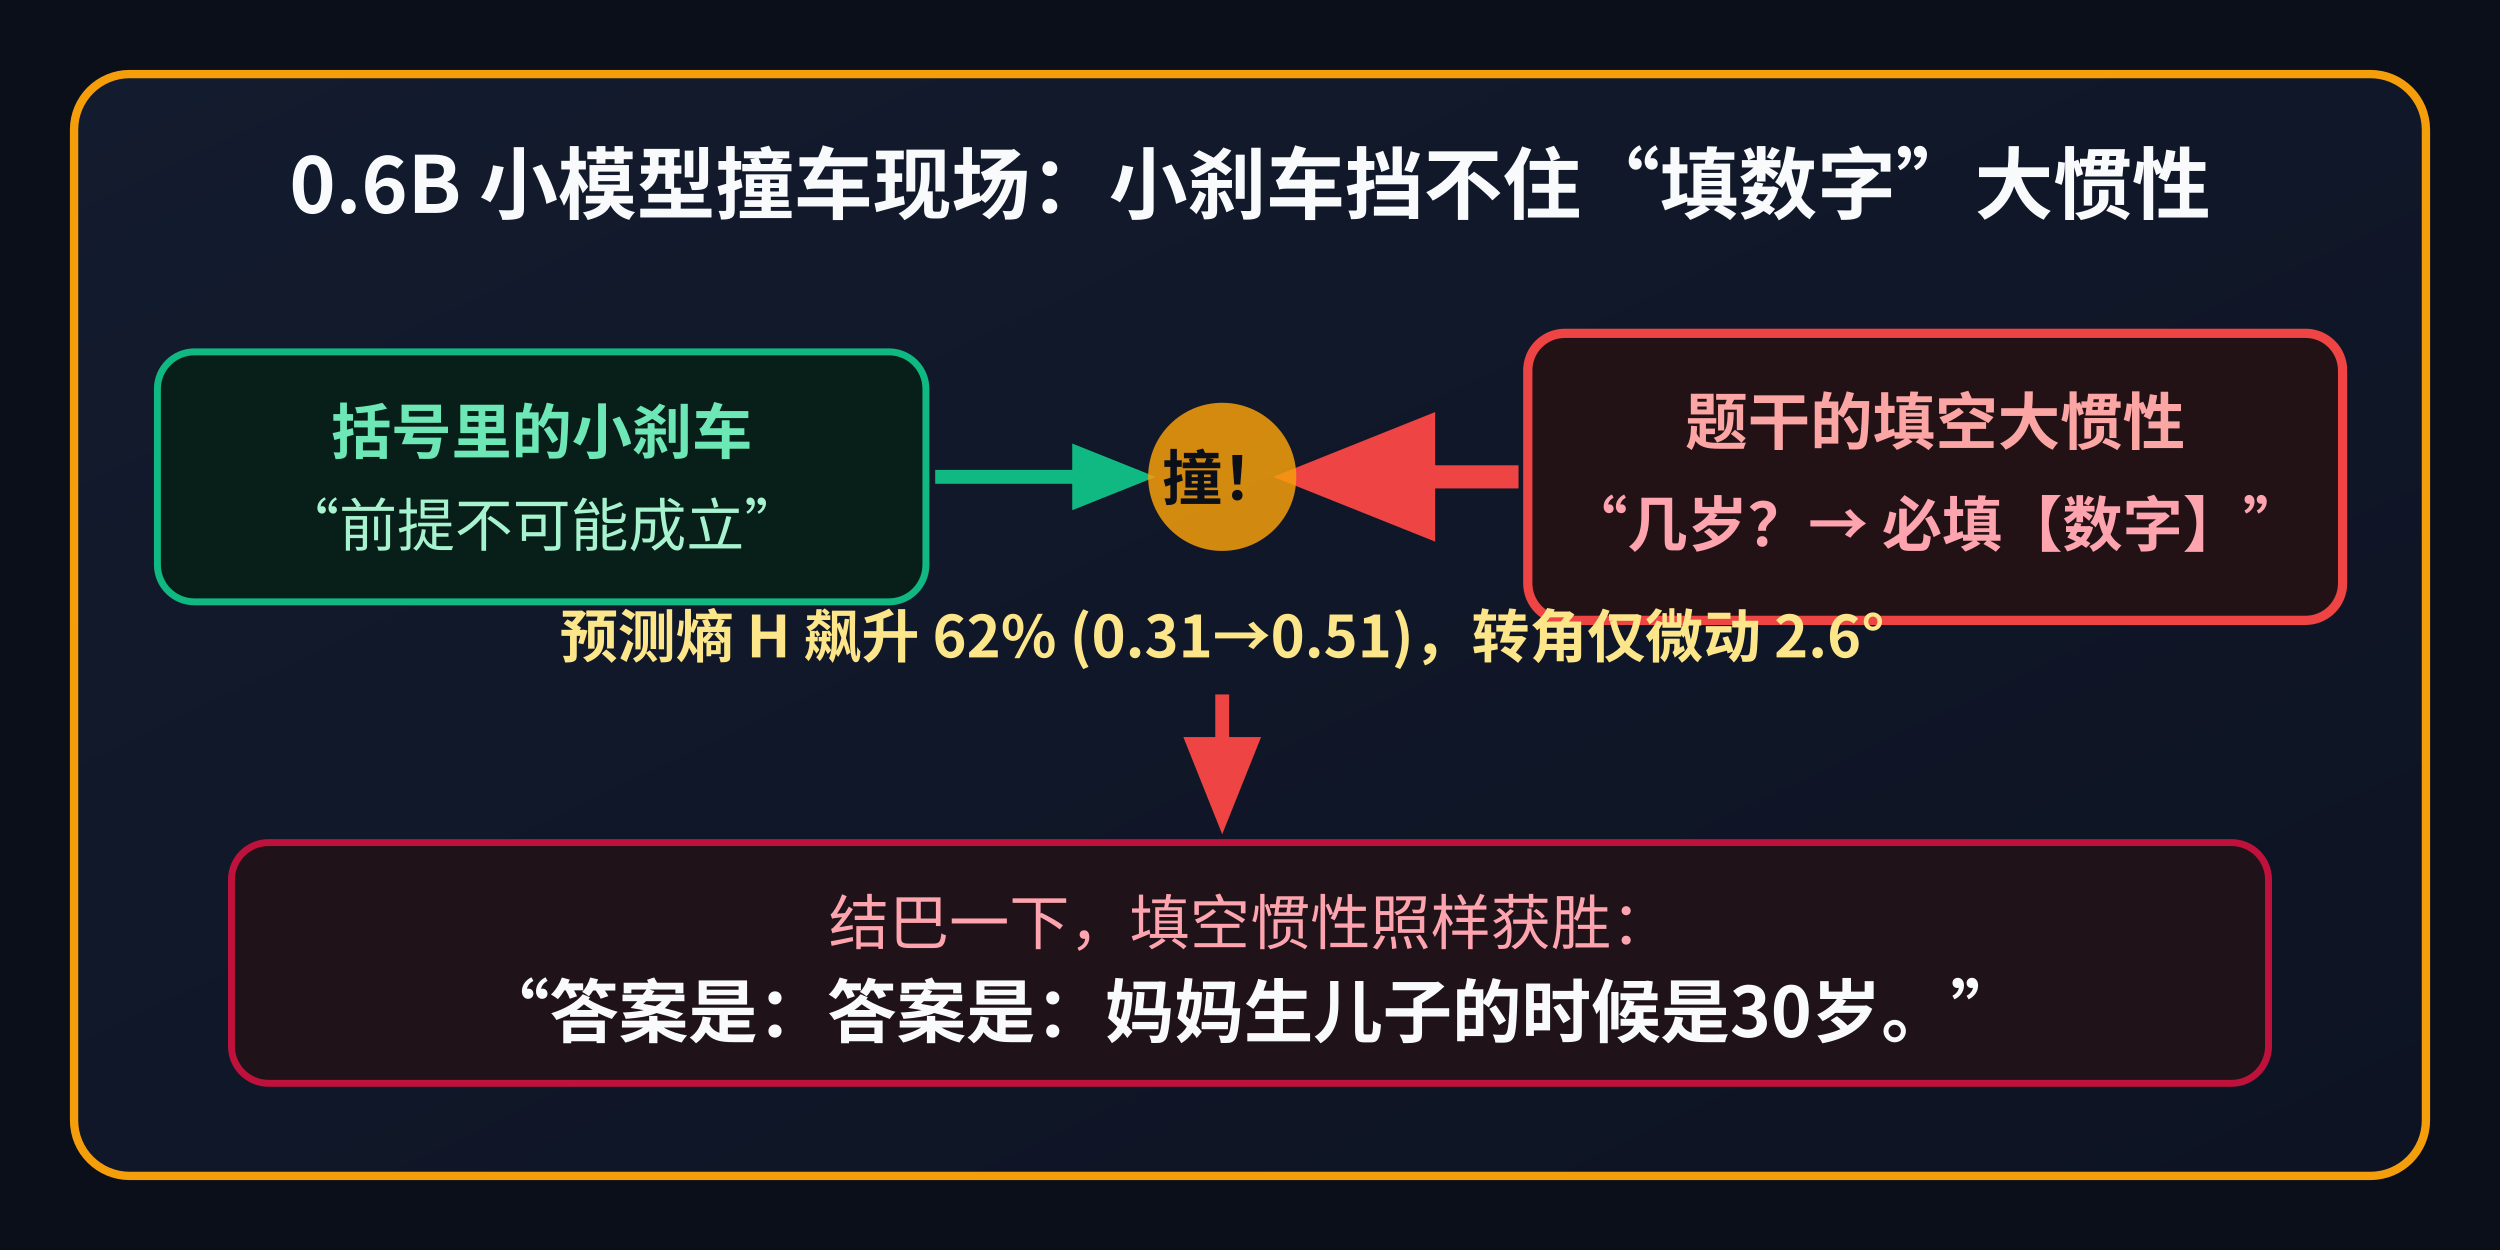
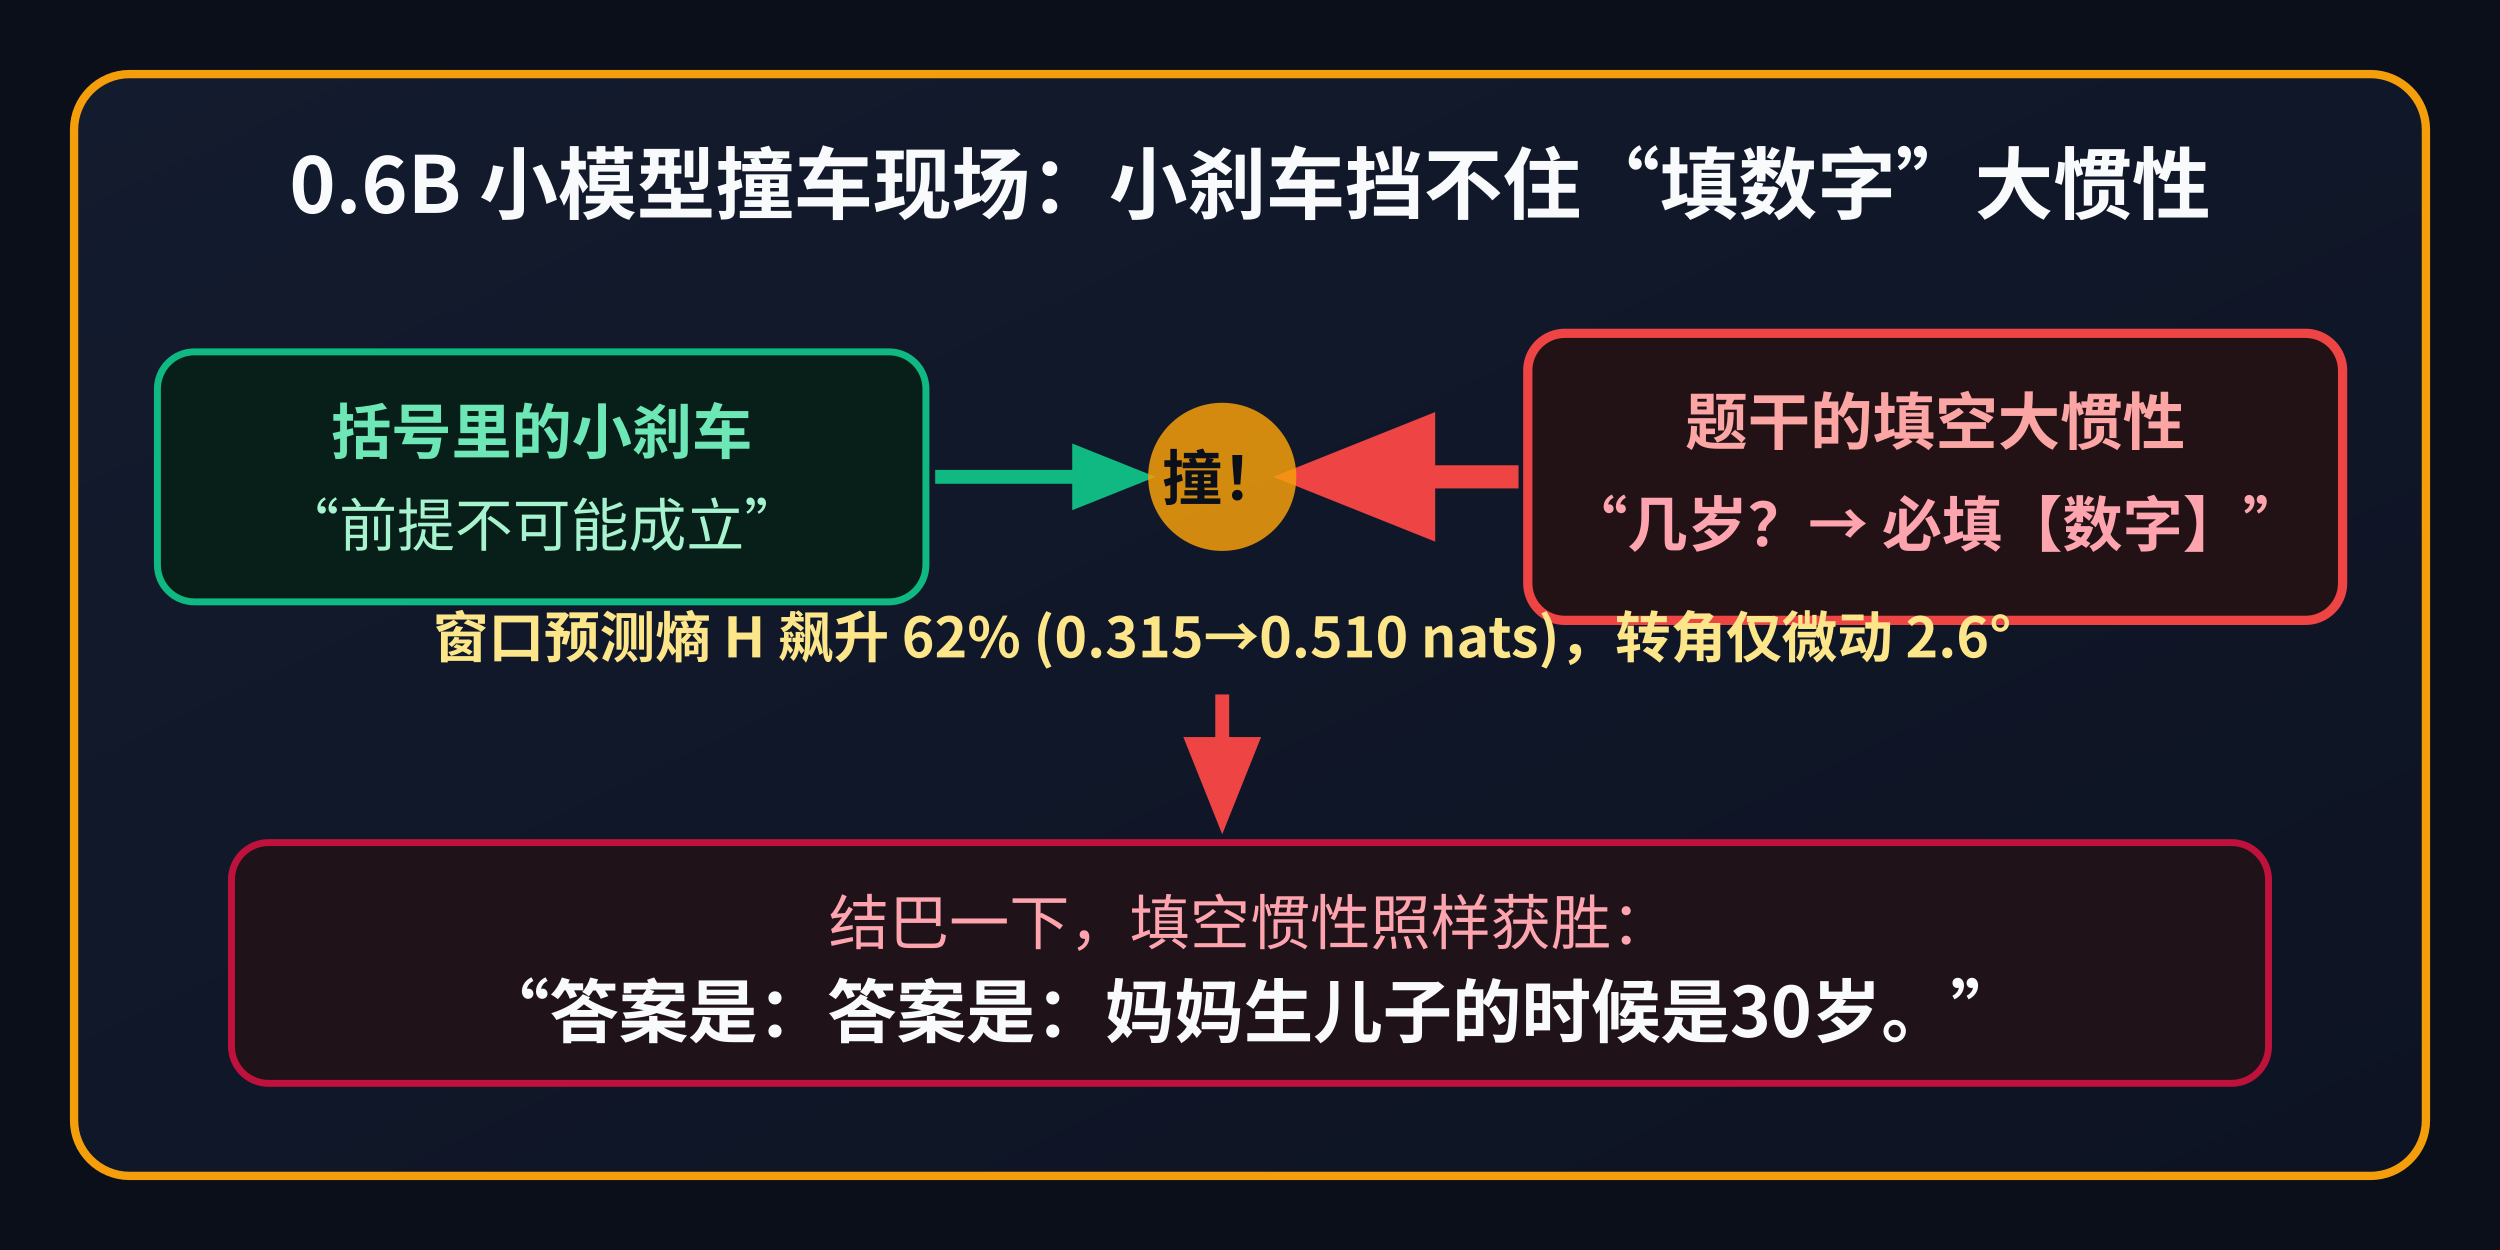
<svg xmlns="http://www.w3.org/2000/svg" viewBox="0 0 540 270" width="540" height="270" style="font-family:'WenQuanYi Micro Hei','Noto Sans CJK SC',sans-serif;">
  <defs>
    <linearGradient id="cardBg" x1="0%" y1="0%" x2="100%" y2="100%">
      <stop offset="0%" stop-color="#131b2e" />
      <stop offset="100%" stop-color="#0d1322" />
    </linearGradient>
    <marker id="arrGreen" viewBox="0 0 10 10" refX="8" refY="5" markerWidth="6" markerHeight="6" orient="auto">
      <path d="M 0 1 L 10 5 L 0 9 z" fill="#10b981" />
    </marker>
    <marker id="arrRed" viewBox="0 0 10 10" refX="8" refY="5" markerWidth="7" markerHeight="7" orient="auto">
      <path d="M 0 1 L 10 5 L 0 9 z" fill="#ef4444" />
    </marker>
  </defs>
  <rect x="0" y="0" width="540" height="270" fill="#0b0f19" />
  <rect x="16" y="16" width="508" height="238" rx="12" fill="url(#cardBg)" stroke="#f59e0b" stroke-width="1.8" />
  <text x="270" y="46" fill="#f8fafc" font-size="17" font-weight="bold" text-anchor="middle">0.6B 小模型撞车现场：小刹车挡不住“填数字”大惯性</text>
  <rect x="34" y="76" width="166" height="54" rx="8" fill="#071f18" stroke="#10b981" stroke-width="1.5" />
  <text x="117" y="98" fill="#6ee7b7" font-size="13" font-weight="bold" text-anchor="middle">括号里的小刹车</text>
  <text x="117" y="118" fill="#a7f3d0" font-size="12.5" text-anchor="middle">“前提不可能成立”</text>
  <line x1="202" y1="103" x2="246" y2="103" stroke="#10b981" stroke-width="3" marker-end="url(#arrGreen)" />
  <rect x="330" y="72" width="176" height="62" rx="8" fill="#231215" stroke="#ef4444" stroke-width="2" />
  <text x="418" y="96" fill="#fca5a5" font-size="13.5" font-weight="bold" text-anchor="middle">题干的填空大惯性</text>
  <text x="418" y="118" fill="#fda4af" font-size="13" font-weight="bold" text-anchor="middle">“几岁？→ 必填【数字】”</text>
  <line x1="328" y1="103" x2="282" y2="103" stroke="#ef4444" stroke-width="5" marker-end="url(#arrRed)" />
  <circle cx="264" cy="103" r="16" fill="#f59e0b" opacity="0.85" />
  <text x="264" y="108" fill="#0b0f19" font-size="13" font-weight="bold" text-anchor="middle">撞！</text>
-   <text x="264" y="142" fill="#fde68a" font-size="12.5" font-weight="bold" text-anchor="middle">预测熵 H 飙升 62% (0.31→0.51)，转角仅微动 2.6°</text>
+   <text x="264" y="142" fill="#fde68a" font-size="12" font-weight="bold" text-anchor="middle">窗口预测熵 H 飙升 62% (0.315→0.510 nats)，转角仅微动 2.6°</text>
  <line x1="264" y1="150" x2="264" y2="176" stroke="#ef4444" stroke-width="3" marker-end="url(#arrRed)" />
  <rect x="50" y="182" width="440" height="52" rx="8" fill="#1f1218" stroke="#be123c" stroke-width="1.5" />
  <text x="270" y="204" fill="#fda4af" font-size="13" text-anchor="middle">结巴一下，填空惯性照样获胜：</text>
  <text x="270" y="224" fill="#f8fafc" font-size="15" font-weight="bold" text-anchor="middle">“答案是：答案是：妈妈生儿子的时候是30岁。”</text>
</svg>
